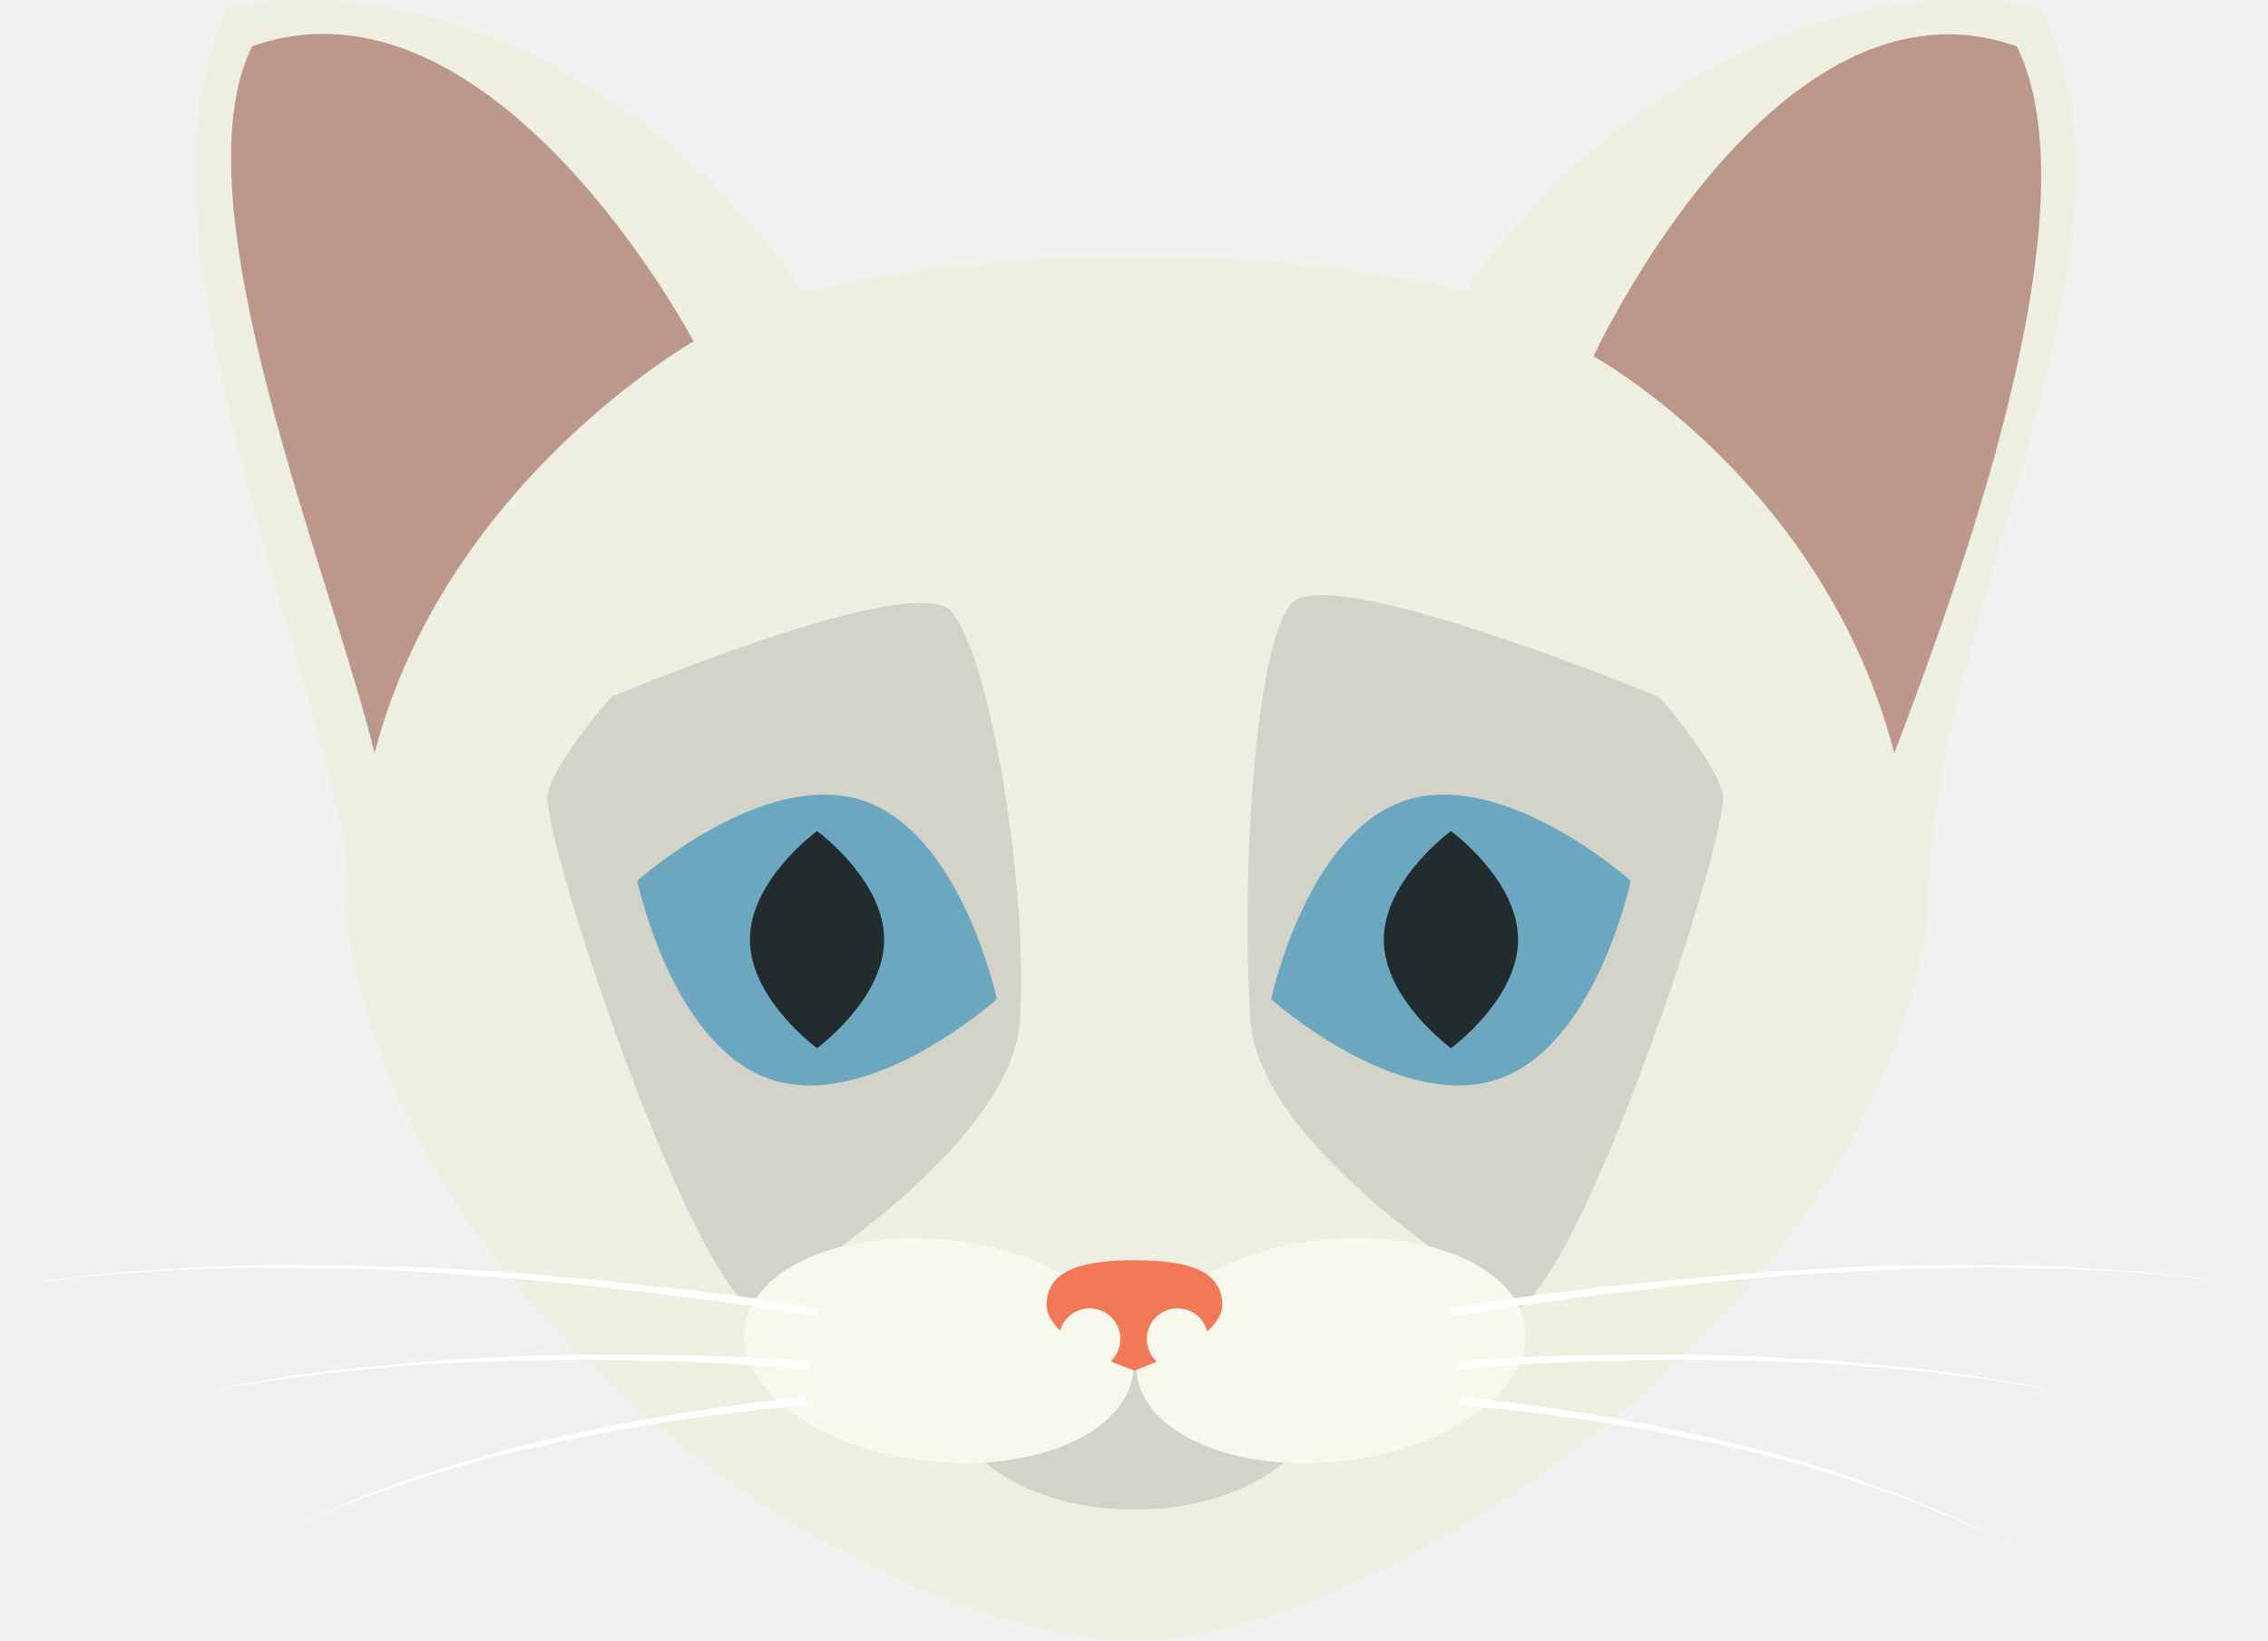
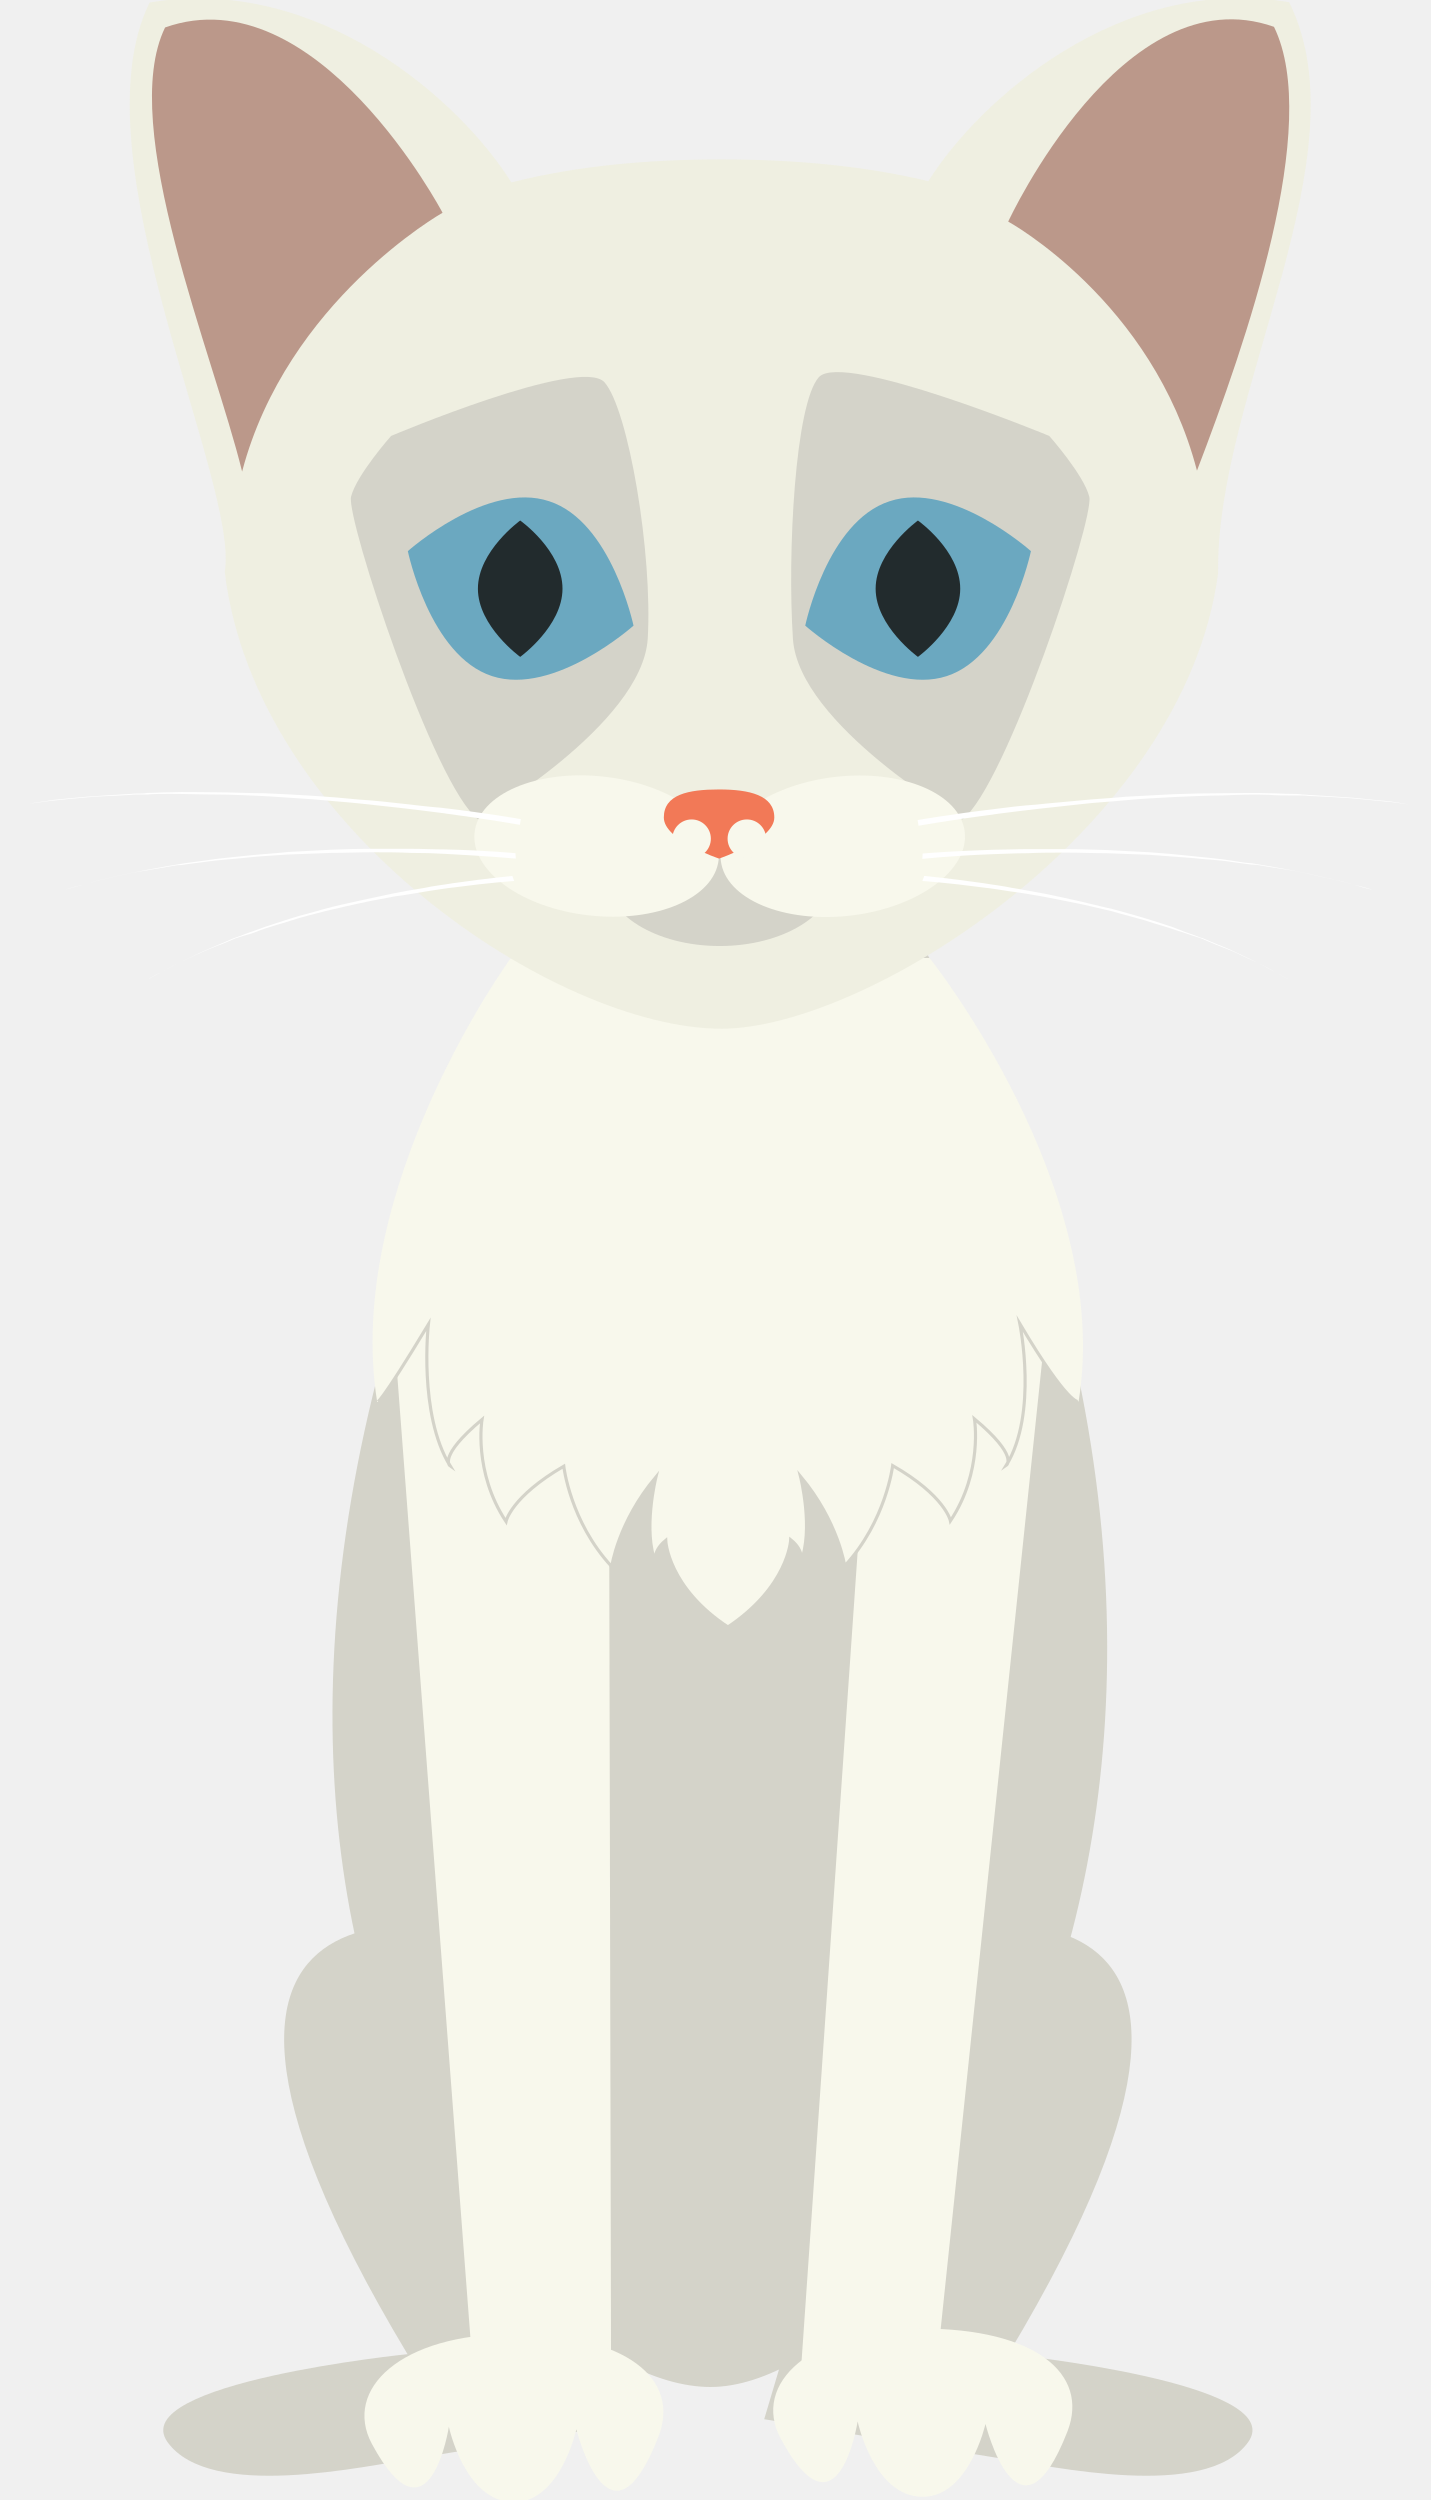
- <svg xmlns="http://www.w3.org/2000/svg" version="1.1" id="Layer_1" x="0px" y="0px" viewBox="0 0 273.7 198" enable-background="new 0 0 273.7 198" xml:space="preserve">
+ <svg xmlns="http://www.w3.org/2000/svg" version="1.1" id="Layer_1" x="0px" y="0px" viewBox="0 0 453.2 792" enable-background="new 0 0 453.2 792" xml:space="preserve">
  <g>
-     <path fill="#EFEFE1" d="M214.6,110.9" />
-     <path fill="#EFEFE1" d="M246.3,0.8c-32.5-5.5-59.7,19-69.3,34.4c-12.1-2.9-25.6-4.2-39.7-4.2c-14.4,0-28.1,1.3-40.4,4.4l0,0   C87.3,20,60.1-4.7,27.5,0.8C12.9,30.4,44.8,93.1,41.8,110.2l0,0c5.9,49.2,63.6,87.8,95.5,87.8c27.8,0,88.9-38.4,95.4-87.5   C232.1,76.1,260.9,30.3,246.3,0.8z" />
-     <path fill="#BB988A" d="M83.7,41.2c0,0-24.2-45.9-53.3-35.6c-9.2,18.9,9.4,63.2,14.8,85.3C53.7,58.2,83.7,41.2,83.7,41.2z" />
-     <path fill="#BB988A" d="M192.3,43c0,0,22-47.7,51.1-37.4c9.2,18.9-5.4,60.7-14.8,85.3C220.1,58.2,192.3,43,192.3,43z" />
-     <path fill="#D4D3C9" d="M90.5,157.8c0,0,31.5-18.2,32.6-34.7c1-16.4-3.7-44.1-8.3-49.3c-4.6-5.1-41,10.3-41,10.3s-6.7,7.5-7.7,11.7   C65.1,100.1,82.1,151.5,90.5,157.8" />
-     <path fill="#D4D3C9" d="M183.5,157.8c0,0-31.5-18.2-32.6-34.7s0.4-45.2,5-50.3c4.6-5.1,44.3,11.3,44.3,11.3s6.7,7.5,7.7,11.7   C208.9,100.1,192,151.5,183.5,157.8" />
-     <path fill="#6BA8C0" d="M120.3,120.6c0,0-15.2,13.6-27.2,9.7c-12-3.9-16.2-24-16.2-24s15.2-13.6,27.2-9.7   C116.1,100.6,120.3,120.6,120.3,120.6z" />
-     <path fill="#6BA8C0" d="M153.4,120.6c0,0,15.2,13.6,27.2,9.7c12-3.9,16.2-24,16.2-24s-15.2-13.6-27.2-9.7   C157.6,100.6,153.4,120.6,153.4,120.6z" />
-     <path fill="#222B2D" d="M183.2,113.4c0,7.2-8.1,13.1-8.1,13.1s-8.1-5.9-8.1-13.1s8.1-13.1,8.1-13.1S183.2,106.2,183.2,113.4z" />
-     <path fill="#222B2D" d="M106.7,113.4c0,7.2-8.1,13.1-8.1,13.1s-8.1-5.9-8.1-13.1s8.1-13.1,8.1-13.1S106.7,106.2,106.7,113.4z" />
-     <path fill="#FFFFFF" d="M102.1,157.8" />
-     <ellipse fill="#D4D3C9" cx="136.9" cy="168.6" rx="22.1" ry="13.6" />
-     <ellipse transform="matrix(0.9937 0.1122 -0.1122 0.9937 19.0016 -11.6799)" fill="#F8F8EC" cx="113.3" cy="163" rx="23.6" ry="13.4" />
-     <ellipse transform="matrix(0.9931 -0.1175 0.1175 0.9931 -18.0341 19.994)" fill="#F8F8EC" cx="160.6" cy="163" rx="23.6" ry="13.4" />
-     <path fill="#F27957" d="M147.5,157.5c0,4.3-10.6,7.9-10.6,7.9s-10.6-3.5-10.6-7.9s4.7-5.4,10.6-5.4S147.5,153.1,147.5,157.5z" />
-     <circle fill="#F8F8EC" cx="131.5" cy="161.6" r="3.7" />
-     <circle fill="#F8F8EC" cx="142.1" cy="161.6" r="3.7" />
+     <path fill="#D4D3C9" d="M287.4,614.1c0,0,135.8-41.2,32,131.7c0,0,89.5,9.1,76,27.9c-13.5,18.6-61.8,7.7-79.8,4.9   c-18.1-2.8-73.5-12.2-73.5-12.2L287.4,614.1z" />
+     <path fill="#D4D3C9" d="M161.1,614.1c0,0-135.8-41.2-32,131.7c0,0-89.5,9.1-76,27.9c13.5,18.6,61.8,7.7,79.8,4.9   s73.5-12.2,73.5-12.2L161.1,614.1z" />
+     <path fill="#D4D3C9" d="M177.9,291C21,581,157.3,756.2,225.1,756.2S434.4,559.7,284.2,284" />
+     <polygon fill="#F8F8EC" points="123.7,407.4 192.9,441.5 193.6,758.5 150.5,760  " />
+     <polygon fill="#F8F8EC" points="274.8,446.9 331.7,416.3 295.6,760.8 253.3,757.2  " />
+     <path fill="#F8F8EC" d="M338.2,770.2c-15.5,39.9-26-2.3-26-2.3S307,791,292.3,791c-15.5,0-20.6-23.9-20.6-23.9s-6.1,39.4-24.4,5.4   c-9.2-17.3,9.2-34.8,44.8-34.8S345.2,751.9,338.2,770.2z" />
+     <path fill="#F8F8EC" d="M208.6,771.9c-15.5,39.9-26-2.3-26-2.3s-5.1,23.1-19.8,23.1c-15.5,0-20.6-23.9-20.6-23.9   s-6.1,39.4-24.4,5.4c-9.2-17.3,9.2-34.8,44.8-34.8S215.7,753.6,208.6,771.9z" />
    <g>
-       <path fill="#FFFFFF" d="M98.5,158.9c0,0-6.1-1.1-15.3-2.3c-2.3-0.3-4.8-0.6-7.4-0.9c-2.6-0.3-5.4-0.6-8.3-0.9    c-2.9-0.3-5.9-0.5-8.9-0.8c-3-0.2-6.1-0.4-9.2-0.6c-3.1-0.1-6.2-0.3-9.2-0.3c-3,0-6-0.1-8.9-0.1c-1.5,0-2.9,0-4.3,0.1    c-0.7,0-1.4,0-2.1,0c-0.7,0-1.4,0.1-2,0.1c-2.7,0.2-5.2,0.2-7.5,0.4c-2.3,0.2-4.4,0.4-6.3,0.6c-1.9,0.2-3.5,0.5-4.8,0.6    c-2.7,0.4-4.2,0.6-4.2,0.6s1.5-0.2,4.2-0.6c1.3-0.2,3-0.5,4.8-0.7c1.9-0.2,4-0.4,6.3-0.6c2.3-0.2,4.8-0.3,7.5-0.5    c0.7,0,1.3-0.1,2-0.1c0.7,0,1.4,0,2.1-0.1c1.4,0,2.8-0.1,4.3-0.1c2.9-0.1,5.9,0,9,0c3,0,6.1,0.2,9.2,0.2c3.1,0.1,6.2,0.3,9.2,0.5    c3,0.2,6,0.4,8.9,0.7c2.9,0.2,5.7,0.5,8.3,0.8c2.7,0.3,5.1,0.6,7.5,0.8c9.2,1.1,15.3,2.2,15.3,2.2L98.5,158.9z" />
+       <path fill="#EFEFE1" d="M227.5,320.2" />
+       <path fill="#EFEFE1" d="M227.5,320.2" />
+     </g>
+     <path fill="#EFEFE1" d="M224.4,374.1" />
+     <path fill="#010101" d="M224.7,314.7" />
+     <path fill="#F8F8EC" d="M294.5,303.5c0,0,58.2,73,47.2,140.5c0,0-3,1.5-18.5-24.6c0,0,5.8,28.5-4.3,44.8c0,0,4.1-2.8-10.1-14.7   c0,0,2.8,16.7-7.6,32.3c0,0-1.6-7.9-18.3-17.5c0,0-2.1,17.6-15.2,31.8c0,0-2-14-14-28.4c0,0,4.3,17,0,27.4c0,0,1.5-3.6-3.1-7.3   c0,0-0.7,15-20.3,27.9h0.8C211.5,503,210.9,488,210.9,488c-4.6,3.8-3.1,7.3-3.1,7.3c-4.3-10.2,0-27.4,0-27.4   c-12,14.3-14,28.4-14,28.4c-13.2-14.2-15.2-31.8-15.2-31.8c-16.7,9.7-18.3,17.5-18.3,17.5c-10.4-15.7-7.6-32.3-7.6-32.3   c-14.2,11.9-10.1,14.7-10.1,14.7c-10.1-16.3-6.9-44.8-6.9-44.8c-15.7,26-16.2,24.6-16.2,24.6c-10.9-67.6,42.2-140.5,42.2-140.5" />
+     <path fill="none" stroke="#D4D3C9" stroke-miterlimit="10" d="M341.6,444c0,0-3,1.5-18.5-24.6c0,0,5.8,28.5-4.3,44.8   c0,0,4.1-2.8-10.1-14.7c0,0,2.8,16.7-7.6,32.3c0,0-1.6-7.9-18.3-17.5c0,0-2.1,17.6-15.2,31.8c0,0-2-14-14-28.4c0,0,4.3,17,0,27.4   c0,0,1.5-3.6-3.1-7.3c0,0-0.7,15-20.3,27.9h0.8C211.5,503,210.9,488,210.9,488c-4.6,3.8-3.1,7.3-3.1,7.3c-4.3-10.2,0-27.4,0-27.4   c-12,14.3-14,28.4-14,28.4c-13.2-14.2-15.2-31.8-15.2-31.8c-16.7,9.7-18.3,17.5-18.3,17.5c-10.4-15.7-7.6-32.3-7.6-32.3   c-14.2,11.9-10.1,14.7-10.1,14.7c-10.1-16.3-6.9-44.8-6.9-44.8c-15.7,26-16.2,24.6-16.2,24.6" />
+   </g>
+   <g>
+     <path fill="#EFEFE1" d="M356,182.2" />
+     <path fill="#EFEFE1" d="M408.4,0.7C354.8-8.4,310,32,294.1,57.4c-19.9-4.8-42.2-6.9-65.5-6.9c-23.7,0-46.3,2.1-66.6,7.3l0,0   c-15.8-25.4-60.8-66.1-114.6-57C23.4,49.6,76,153,71.2,181.2l0,0c9.7,81.1,104.9,144.7,157.4,144.7c45.8,0,146.6-63.3,157.3-144.3   C385,125,432.5,49.3,408.4,0.7z" />
+     <path fill="#BB988A" d="M140.2,67.4c0,0-39.9-75.7-87.9-58.7C37.1,39.9,67.8,112.9,76.7,149.4C90.9,95.3,140.2,67.4,140.2,67.4z" />
+     <path fill="#BB988A" d="M319.4,70.2c0,0,36.3-78.6,84.2-61.7c15.2,31.2-8.9,100.1-24.4,140.6C365.2,95.3,319.4,70.2,319.4,70.2z" />
+     <path fill="#D4D3C9" d="M151.5,259.6c0,0,51.9-30,53.7-57.2c1.6-27-6.1-72.7-13.7-81.3c-7.6-8.4-67.6,17-67.6,17   s-11,12.4-12.7,19.3C109.7,164.4,137.5,249.1,151.5,259.6" />
+     <path fill="#D4D3C9" d="M304.9,259.6c0,0-51.9-30-53.7-57.2c-1.8-27.2,0.7-74.5,8.2-82.9c7.6-8.4,73,18.6,73,18.6   s11,12.4,12.7,19.3C346.7,164.4,318.7,249.1,304.9,259.6" />
+     <path fill="#6BA8C0" d="M200.7,198.2c0,0-25.1,22.4-44.8,16c-19.8-6.4-26.7-39.6-26.7-39.6s25.1-22.4,44.8-15.8   C193.7,165.2,200.7,198.2,200.7,198.2z" />
+     <path fill="#6BA8C0" d="M255.1,198.2c0,0,25.1,22.4,44.8,16c19.8-6.4,26.7-39.6,26.7-39.6s-25.1-22.4-44.8-15.8   C262,165.2,255.1,198.2,255.1,198.2z" />
+     <path fill="#222B2D" d="M304.2,186.5c0,11.9-13.4,21.6-13.4,21.6s-13.4-9.7-13.4-21.6s13.4-21.6,13.4-21.6S304.2,174.4,304.2,186.5   z" />
+     <path fill="#222B2D" d="M178.2,186.5c0,11.9-13.4,21.6-13.4,21.6s-13.4-9.7-13.4-21.6s13.4-21.6,13.4-21.6S178.2,174.4,178.2,186.5   z" />
+     <path fill="#FFFFFF" d="M170.7,259.6" />
+     <ellipse fill="#D4D3C9" cx="228" cy="277.3" rx="36.4" ry="22.4" />
+     <ellipse transform="matrix(0.1122 -0.9937 0.9937 0.1122 -98.606 425.7523)" fill="#F8F8EC" cx="189" cy="268.1" rx="22.1" ry="38.9" />
+     <ellipse transform="matrix(-0.1175 -0.9931 0.9931 -0.1175 32.0999 564.656)" fill="#F8F8EC" cx="266.9" cy="268.1" rx="22.1" ry="38.9" />
+     <path fill="#F27957" d="M245.3,259c0,7.1-17.5,13-17.5,13s-17.5-5.8-17.5-13c0-7.3,7.7-8.9,17.5-8.9   C237.4,250.1,245.3,251.9,245.3,259z" />
+     <circle fill="#F8F8EC" cx="219.1" cy="265.7" r="6.1" />
+     <circle fill="#F8F8EC" cx="236.6" cy="265.7" r="6.1" />
+     <g>
+       <path fill="#FFFFFF" d="M164.7,261.3c0,0-10.1-1.8-25.2-3.8c-3.8-0.5-7.9-1-12.2-1.5c-4.3-0.5-8.9-1-13.7-1.5    c-4.8-0.5-9.7-0.8-14.7-1.3c-4.9-0.3-10.1-0.7-15.2-1c-5.1-0.2-10.2-0.5-15.2-0.5c-4.9,0-9.9-0.2-14.7-0.2c-2.5,0-4.8,0-7.1,0.2    c-1.2,0-2.3,0-3.5,0c-1.2,0-2.3,0.2-3.3,0.2c-4.5,0.3-8.6,0.3-12.4,0.7c-3.8,0.3-7.3,0.7-10.4,1c-3.1,0.3-5.8,0.8-7.9,1    c-4.5,0.7-6.9,1-6.9,1s2.5-0.3,6.9-1c2.1-0.3,4.9-0.8,7.9-1.2c3.1-0.3,6.6-0.7,10.4-1c3.8-0.3,7.9-0.5,12.4-0.8    c1.2,0,2.1-0.2,3.3-0.2c1.2,0,2.3,0,3.5-0.2c2.3,0,4.6-0.2,7.1-0.2c4.8-0.2,9.7,0,14.8,0c4.9,0,10.1,0.3,15.2,0.3    c5.1,0.2,10.2,0.5,15.2,0.8c4.9,0.3,9.9,0.7,14.7,1.2c4.8,0.3,9.4,0.8,13.7,1.3c4.5,0.5,8.4,1,12.4,1.3    c15.2,1.8,25.2,3.6,25.2,3.6L164.7,261.3z" />
    </g>
    <g>
-       <path fill="#FFFFFF" d="M97.7,165.3c0,0-5.4-0.5-13.6-0.9c-2-0.1-4.2-0.2-6.6-0.2c-2.3-0.1-4.8-0.1-7.4-0.1    c-2.6,0-5.2,0.1-7.9,0.1c-2.7,0.1-5.4,0.2-8.1,0.3c-2.7,0.2-5.4,0.3-8.1,0.6c-2.7,0.3-5.3,0.4-7.8,0.8c-1.3,0.2-2.5,0.3-3.7,0.5    c-0.6,0.1-1.2,0.2-1.8,0.2c-0.6,0.1-1.2,0.2-1.8,0.3c-2.3,0.4-4.5,0.7-6.5,1.1c-2,0.4-3.8,0.8-5.4,1.2c-1.6,0.3-3,0.8-4.2,1.1    c-2.3,0.6-3.6,1-3.6,1s1.3-0.4,3.6-1c1.2-0.3,2.5-0.8,4.1-1.1c1.6-0.4,3.4-0.8,5.4-1.2c2-0.4,4.2-0.8,6.5-1.2    c0.6-0.1,1.2-0.2,1.8-0.3c0.6-0.1,1.2-0.2,1.8-0.3c1.2-0.2,2.5-0.3,3.7-0.5c2.5-0.4,5.2-0.6,7.8-0.9c2.7-0.3,5.4-0.4,8.1-0.7    c2.7-0.1,5.4-0.3,8.1-0.4c2.7-0.1,5.3-0.2,7.9-0.2c2.6,0,5,0,7.4,0c2.3,0,4.6,0.1,6.6,0.1c8.2,0.2,13.6,0.7,13.6,0.7L97.7,165.3z" />
+       <path fill="#FFFFFF" d="M163.4,272c0,0-8.9-0.8-22.4-1.5c-3.3-0.2-6.9-0.3-10.9-0.3c-3.8-0.2-7.9-0.2-12.2-0.2    c-4.3,0-8.6,0.2-13,0.2c-4.5,0.2-8.9,0.3-13.4,0.5c-4.5,0.3-8.9,0.5-13.4,1s-8.7,0.7-12.9,1.3c-2.1,0.3-4.1,0.5-6.1,0.8    c-1,0.2-2,0.3-3,0.3c-1,0.2-2,0.3-3,0.5c-3.8,0.7-7.4,1.2-10.7,1.8c-3.3,0.7-6.3,1.3-8.9,2c-2.6,0.5-4.9,1.3-6.9,1.8    c-3.8,1-5.9,1.6-5.9,1.6s2.1-0.7,5.9-1.6c2-0.5,4.1-1.3,6.8-1.8c2.6-0.7,5.6-1.3,8.9-2c3.3-0.7,6.9-1.3,10.7-2c1-0.2,2-0.3,3-0.5    c1-0.2,2-0.3,3-0.5c2-0.3,4.1-0.5,6.1-0.8c4.1-0.7,8.6-1,12.9-1.5c4.5-0.5,8.9-0.7,13.4-1.2c4.5-0.2,8.9-0.5,13.4-0.7    s8.7-0.3,13-0.3s8.2,0,12.2,0c3.8,0,7.6,0.2,10.9,0.2c13.5,0.3,22.4,1.2,22.4,1.2L163.4,272z" />
    </g>
    <g>
-       <path fill="#FFFFFF" d="M97.5,169.6c0,0-4.6,0.3-11.4,1.2c-1.7,0.2-3.6,0.5-5.5,0.8c-2,0.3-4,0.7-6.1,1c-2.1,0.4-4.3,0.8-6.5,1.3    c-2.2,0.5-4.4,1-6.7,1.5c-2.2,0.6-4.4,1.1-6.6,1.8c-2.2,0.7-4.3,1.2-6.3,2c-1,0.4-2,0.7-3,1c-0.5,0.2-1,0.3-1.5,0.5    c-0.5,0.2-0.9,0.4-1.4,0.6c-1.8,0.7-3.6,1.4-5.2,2.1c-1.6,0.7-3,1.4-4.3,2c-1.3,0.6-2.3,1.2-3.2,1.7c-1.8,1-2.8,1.5-2.8,1.5    s1-0.6,2.8-1.5c0.9-0.5,1.9-1.1,3.2-1.7c1.3-0.6,2.7-1.3,4.2-2c1.6-0.7,3.3-1.4,5.1-2.2c0.5-0.2,0.9-0.4,1.4-0.6    c0.5-0.2,1-0.3,1.4-0.5c1-0.4,2-0.7,3-1.1c2-0.8,4.2-1.4,6.3-2.1c2.2-0.7,4.4-1.2,6.6-1.9c2.2-0.6,4.5-1.1,6.7-1.6    c2.2-0.5,4.4-1,6.5-1.4c2.1-0.4,4.2-0.8,6.1-1.1c1.9-0.4,3.8-0.6,5.5-0.9c6.8-1,11.4-1.4,11.4-1.4L97.5,169.6z" />
+       <path fill="#FFFFFF" d="M162.9,279.1c0,0-7.6,0.5-18.8,2c-2.8,0.3-5.9,0.8-9.1,1.3c-3.3,0.5-6.6,1.2-10.1,1.6    c-3.5,0.7-7.1,1.3-10.7,2.1c-3.6,0.8-7.3,1.6-11,2.5c-3.6,1-7.3,1.8-10.9,3s-7.1,2-10.4,3.3c-1.6,0.7-3.3,1.2-4.9,1.6    c-0.8,0.3-1.6,0.5-2.5,0.8c-0.8,0.3-1.5,0.7-2.3,1c-3,1.2-5.9,2.3-8.6,3.5c-2.6,1.2-4.9,2.3-7.1,3.3c-2.1,1-3.8,2-5.3,2.8    c-3,1.6-4.6,2.5-4.6,2.5s1.6-1,4.6-2.5c1.5-0.8,3.1-1.8,5.3-2.8c2.1-1,4.5-2.1,6.9-3.3c2.6-1.2,5.4-2.3,8.4-3.6    c0.8-0.3,1.5-0.7,2.3-1c0.8-0.3,1.6-0.5,2.3-0.8c1.6-0.7,3.3-1.2,4.9-1.8c3.3-1.3,6.9-2.3,10.4-3.5c3.6-1.2,7.3-2,10.9-3.1    c3.6-1,7.4-1.8,11-2.6c3.6-0.8,7.3-1.6,10.7-2.3c3.5-0.7,6.9-1.3,10.1-1.8c3.1-0.7,6.3-1,9.1-1.5c11.2-1.6,18.8-2.3,18.8-2.3    L162.9,279.1z" />
    </g>
    <g>
-       <path fill="#FFFFFF" d="M175,157.9c0,0,6.1-1.1,15.3-2.2c2.3-0.3,4.8-0.6,7.5-0.8c2.6-0.3,5.4-0.5,8.3-0.8    c2.9-0.3,5.9-0.4,8.9-0.7c3-0.2,6.1-0.3,9.2-0.5c3.1-0.1,6.2-0.2,9.2-0.2c3,0,6.1-0.1,9,0c1.5,0,2.9,0.1,4.3,0.1    c0.7,0,1.4,0,2.1,0.1c0.7,0,1.4,0.1,2,0.1c2.7,0.2,5.2,0.3,7.5,0.5c2.3,0.2,4.4,0.5,6.3,0.6c1.9,0.2,3.5,0.5,4.8,0.7    c2.7,0.4,4.2,0.6,4.2,0.6s-1.5-0.2-4.2-0.6c-1.3-0.2-3-0.5-4.8-0.6c-1.9-0.2-4-0.4-6.3-0.6c-2.3-0.2-4.8-0.3-7.5-0.4    c-0.7,0-1.3-0.1-2-0.1c-0.7,0-1.4,0-2.1,0c-1.4,0-2.8,0-4.3-0.1c-2.9-0.1-5.9,0-8.9,0.1c-3,0-6.1,0.2-9.2,0.3    c-3.1,0.2-6.2,0.3-9.2,0.6c-3,0.3-6,0.4-8.9,0.8c-2.9,0.3-5.7,0.6-8.3,0.9c-2.6,0.3-5.1,0.6-7.4,0.9c-9.2,1.2-15.3,2.3-15.3,2.3    L175,157.9z" />
+       <path fill="#FFFFFF" d="M290.7,259.8c0,0,10.1-1.8,25.2-3.6c3.8-0.5,7.9-1,12.4-1.3c4.3-0.5,8.9-0.8,13.7-1.3    c4.8-0.5,9.7-0.7,14.7-1.2c4.9-0.3,10.1-0.5,15.2-0.8c5.1-0.2,10.2-0.3,15.2-0.3c4.9,0,10.1-0.2,14.8,0c2.5,0,4.8,0.2,7.1,0.2    c1.2,0,2.3,0,3.5,0.2c1.2,0,2.3,0.2,3.3,0.2c4.5,0.3,8.6,0.5,12.4,0.8c3.8,0.3,7.3,0.8,10.4,1c3.1,0.3,5.8,0.8,7.9,1.2    c4.5,0.7,6.9,1,6.9,1s-2.5-0.3-6.9-1c-2.1-0.3-4.9-0.8-7.9-1c-3.1-0.3-6.6-0.7-10.4-1c-3.8-0.3-7.9-0.5-12.4-0.7    c-1.2,0-2.1-0.2-3.3-0.2s-2.3,0-3.5,0c-2.3,0-4.6,0-7.1-0.2c-4.8-0.2-9.7,0-14.7,0.2c-4.9,0-10.1,0.3-15.2,0.5    c-5.1,0.3-10.2,0.5-15.2,1c-4.9,0.5-9.9,0.7-14.7,1.3c-4.8,0.5-9.4,1-13.7,1.5c-4.3,0.5-8.4,1-12.2,1.5c-15.2,2-25.2,3.8-25.2,3.8    L290.7,259.8z" />
    </g>
    <g>
-       <path fill="#FFFFFF" d="M175.9,164.3c0,0,5.4-0.5,13.6-0.7c2,0,4.3-0.1,6.6-0.1c2.3,0,4.8,0,7.4,0c2.6,0,5.2,0.1,7.9,0.2    c2.7,0.1,5.4,0.3,8.1,0.4c2.7,0.2,5.4,0.4,8.1,0.7c2.7,0.3,5.3,0.5,7.8,0.9c1.3,0.2,2.5,0.4,3.7,0.5c0.6,0.1,1.2,0.2,1.8,0.3    c0.6,0.1,1.2,0.2,1.8,0.3c2.3,0.4,4.5,0.8,6.5,1.2c2,0.5,3.8,0.9,5.4,1.2c1.6,0.4,3,0.8,4.1,1.1c2.3,0.7,3.6,1,3.6,1    s-1.3-0.4-3.6-1c-1.2-0.3-2.5-0.7-4.2-1.1c-1.6-0.3-3.5-0.7-5.4-1.2c-2-0.4-4.2-0.7-6.5-1.1c-0.6-0.1-1.2-0.2-1.8-0.3    c-0.6-0.1-1.2-0.2-1.8-0.2c-1.2-0.2-2.5-0.3-3.7-0.5c-2.5-0.4-5.2-0.5-7.8-0.8c-2.7-0.2-5.4-0.4-8.1-0.6c-2.7-0.1-5.4-0.2-8.1-0.3    c-2.7,0-5.3-0.1-7.9-0.1c-2.5,0-5,0-7.4,0.1c-2.3,0-4.5,0.1-6.6,0.2c-8.2,0.3-13.6,0.9-13.6,0.9L175.9,164.3z" />
+       <path fill="#FFFFFF" d="M292.3,270.4c0,0,8.9-0.8,22.4-1.2c3.3,0,7.1-0.2,10.9-0.2s7.9,0,12.2,0c4.3,0,8.6,0.2,13,0.3    c4.5,0.2,8.9,0.5,13.4,0.7c4.5,0.3,8.9,0.7,13.4,1.2c4.5,0.5,8.7,0.8,12.9,1.5c2.1,0.3,4.1,0.7,6.1,0.8c1,0.2,2,0.3,3,0.5    c1,0.2,2,0.3,3,0.5c3.8,0.7,7.4,1.3,10.7,2c3.3,0.8,6.3,1.5,8.9,2c2.6,0.7,4.9,1.3,6.8,1.8c3.8,1.2,5.9,1.6,5.9,1.6    s-2.1-0.7-5.9-1.6c-2-0.5-4.1-1.2-6.9-1.8c-2.6-0.5-5.8-1.2-8.9-2c-3.3-0.7-6.9-1.2-10.7-1.8c-1-0.2-2-0.3-3-0.5    c-1-0.2-2-0.3-3-0.3c-2-0.3-4.1-0.5-6.1-0.8c-4.1-0.7-8.6-0.8-12.9-1.3c-4.5-0.3-8.9-0.7-13.4-1c-4.5-0.2-8.9-0.3-13.4-0.5    c-4.5,0-8.7-0.2-13-0.2c-4.1,0-8.2,0-12.2,0.2c-3.8,0-7.4,0.2-10.9,0.3c-13.5,0.5-22.4,1.5-22.4,1.5L292.3,270.4z" />
    </g>
    <g>
-       <path fill="#FFFFFF" d="M176.3,168.6c0,0,4.6,0.4,11.4,1.4c1.7,0.3,3.6,0.5,5.5,0.9c2,0.3,4,0.7,6.1,1.1c2.1,0.4,4.3,0.9,6.5,1.4    c2.2,0.5,4.4,1.1,6.7,1.6c2.2,0.6,4.4,1.2,6.6,1.9c2.2,0.7,4.3,1.3,6.3,2.1c1,0.4,2,0.7,3,1.1c0.5,0.2,1,0.4,1.4,0.5    c0.5,0.2,0.9,0.4,1.4,0.6c1.8,0.8,3.6,1.4,5.1,2.2c1.6,0.7,3,1.4,4.2,2c1.3,0.6,2.3,1.3,3.2,1.7c1.8,1,2.8,1.5,2.8,1.5    s-1-0.5-2.8-1.5c-0.9-0.5-1.9-1.1-3.2-1.7c-1.3-0.6-2.7-1.2-4.3-2c-1.6-0.7-3.3-1.3-5.2-2.1c-0.5-0.2-0.9-0.4-1.4-0.6    c-0.5-0.2-1-0.3-1.5-0.5c-1-0.3-2-0.7-3-1c-2-0.7-4.2-1.3-6.3-2c-2.2-0.6-4.4-1.2-6.6-1.8c-2.2-0.5-4.5-1.1-6.7-1.5    c-2.2-0.4-4.4-0.9-6.5-1.3c-2.1-0.4-4.2-0.7-6.1-1c-1.9-0.3-3.8-0.6-5.5-0.8c-6.8-0.9-11.4-1.2-11.4-1.2L176.3,168.6z" />
+       <path fill="#FFFFFF" d="M292.8,277.5c0,0,7.6,0.7,18.8,2.3c2.8,0.5,5.9,0.8,9.1,1.5c3.3,0.5,6.6,1.2,10.1,1.8    c3.5,0.7,7.1,1.5,10.7,2.3c3.6,0.8,7.3,1.8,11,2.6c3.6,1,7.3,2,10.9,3.1c3.6,1.2,7.1,2.1,10.4,3.5c1.6,0.7,3.3,1.2,4.9,1.8    c0.8,0.3,1.6,0.7,2.3,0.8c0.8,0.3,1.5,0.7,2.3,1c3,1.3,5.9,2.3,8.4,3.6c2.6,1.2,4.9,2.3,6.9,3.3c2.1,1,3.8,2.1,5.3,2.8    c3,1.6,4.6,2.5,4.6,2.5s-1.6-0.8-4.6-2.5c-1.5-0.8-3.1-1.8-5.3-2.8c-2.1-1-4.5-2-7.1-3.3c-2.6-1.2-5.4-2.1-8.6-3.5    c-0.8-0.3-1.5-0.7-2.3-1c-0.8-0.3-1.6-0.5-2.5-0.8c-1.6-0.5-3.3-1.2-4.9-1.6c-3.3-1.2-6.9-2.1-10.4-3.3c-3.6-1-7.3-2-10.9-3    c-3.6-0.8-7.4-1.8-11-2.5c-3.6-0.7-7.3-1.5-10.7-2.1s-6.9-1.2-10.1-1.6c-3.1-0.5-6.3-1-9.1-1.3c-11.2-1.5-18.8-2-18.8-2    L292.8,277.5z" />
    </g>
  </g>
</svg>
